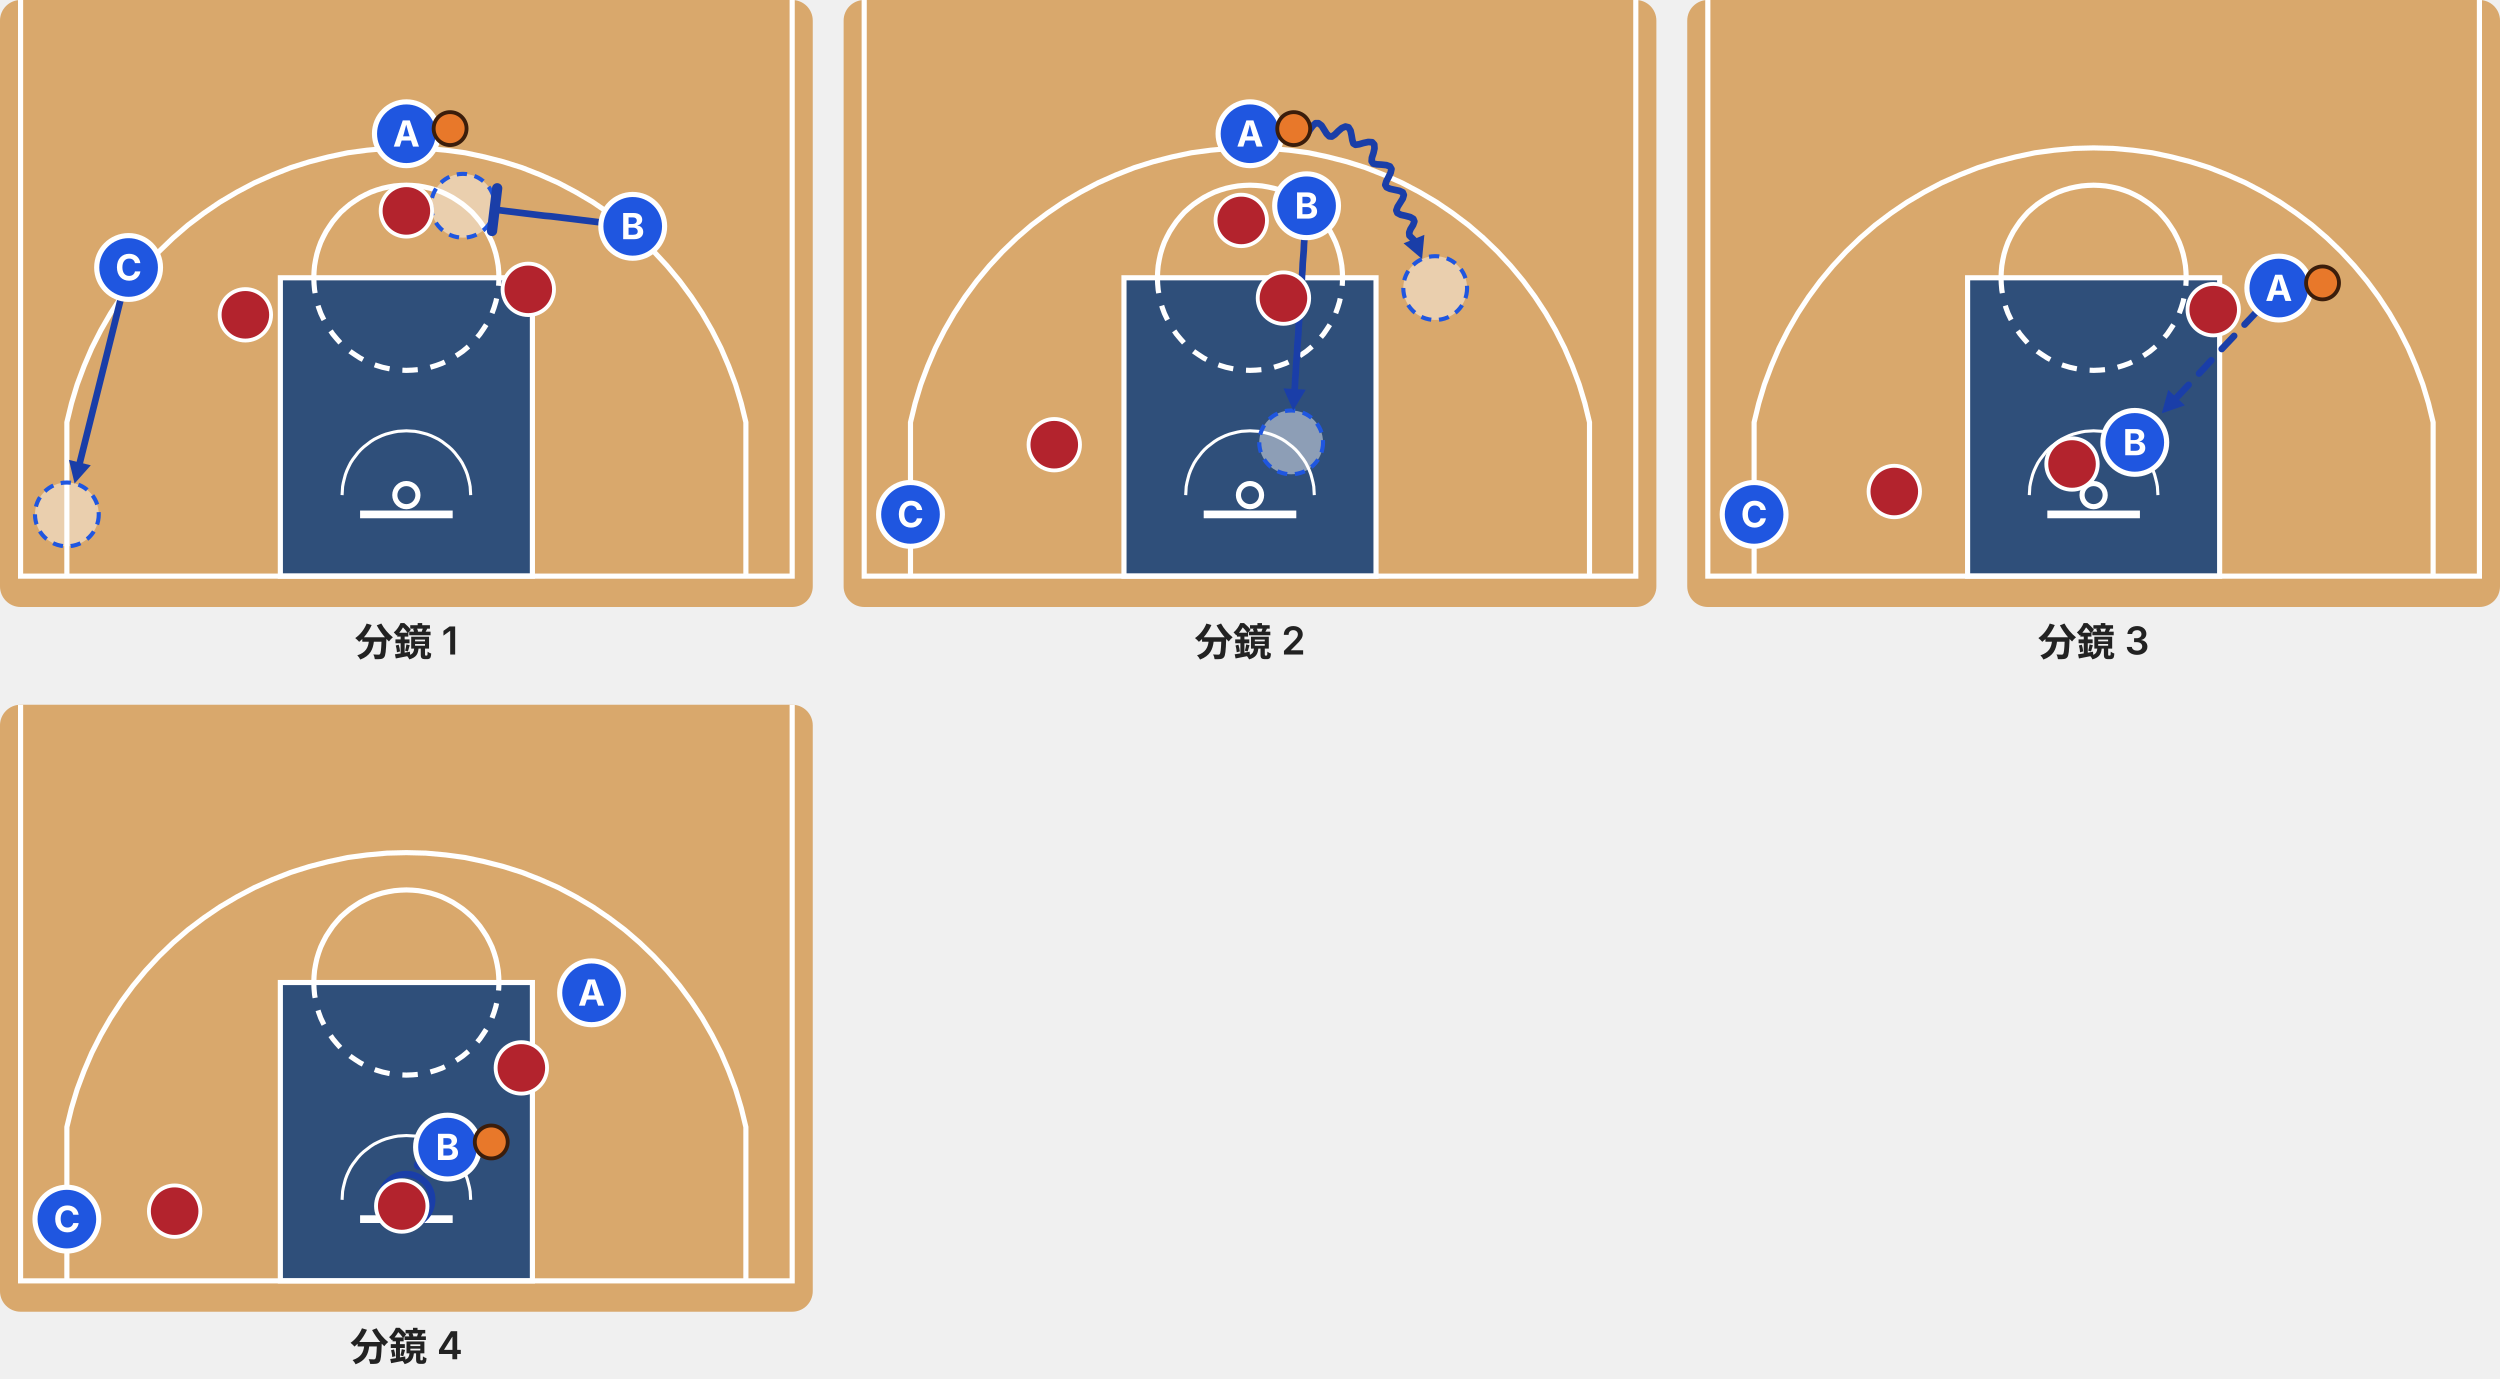
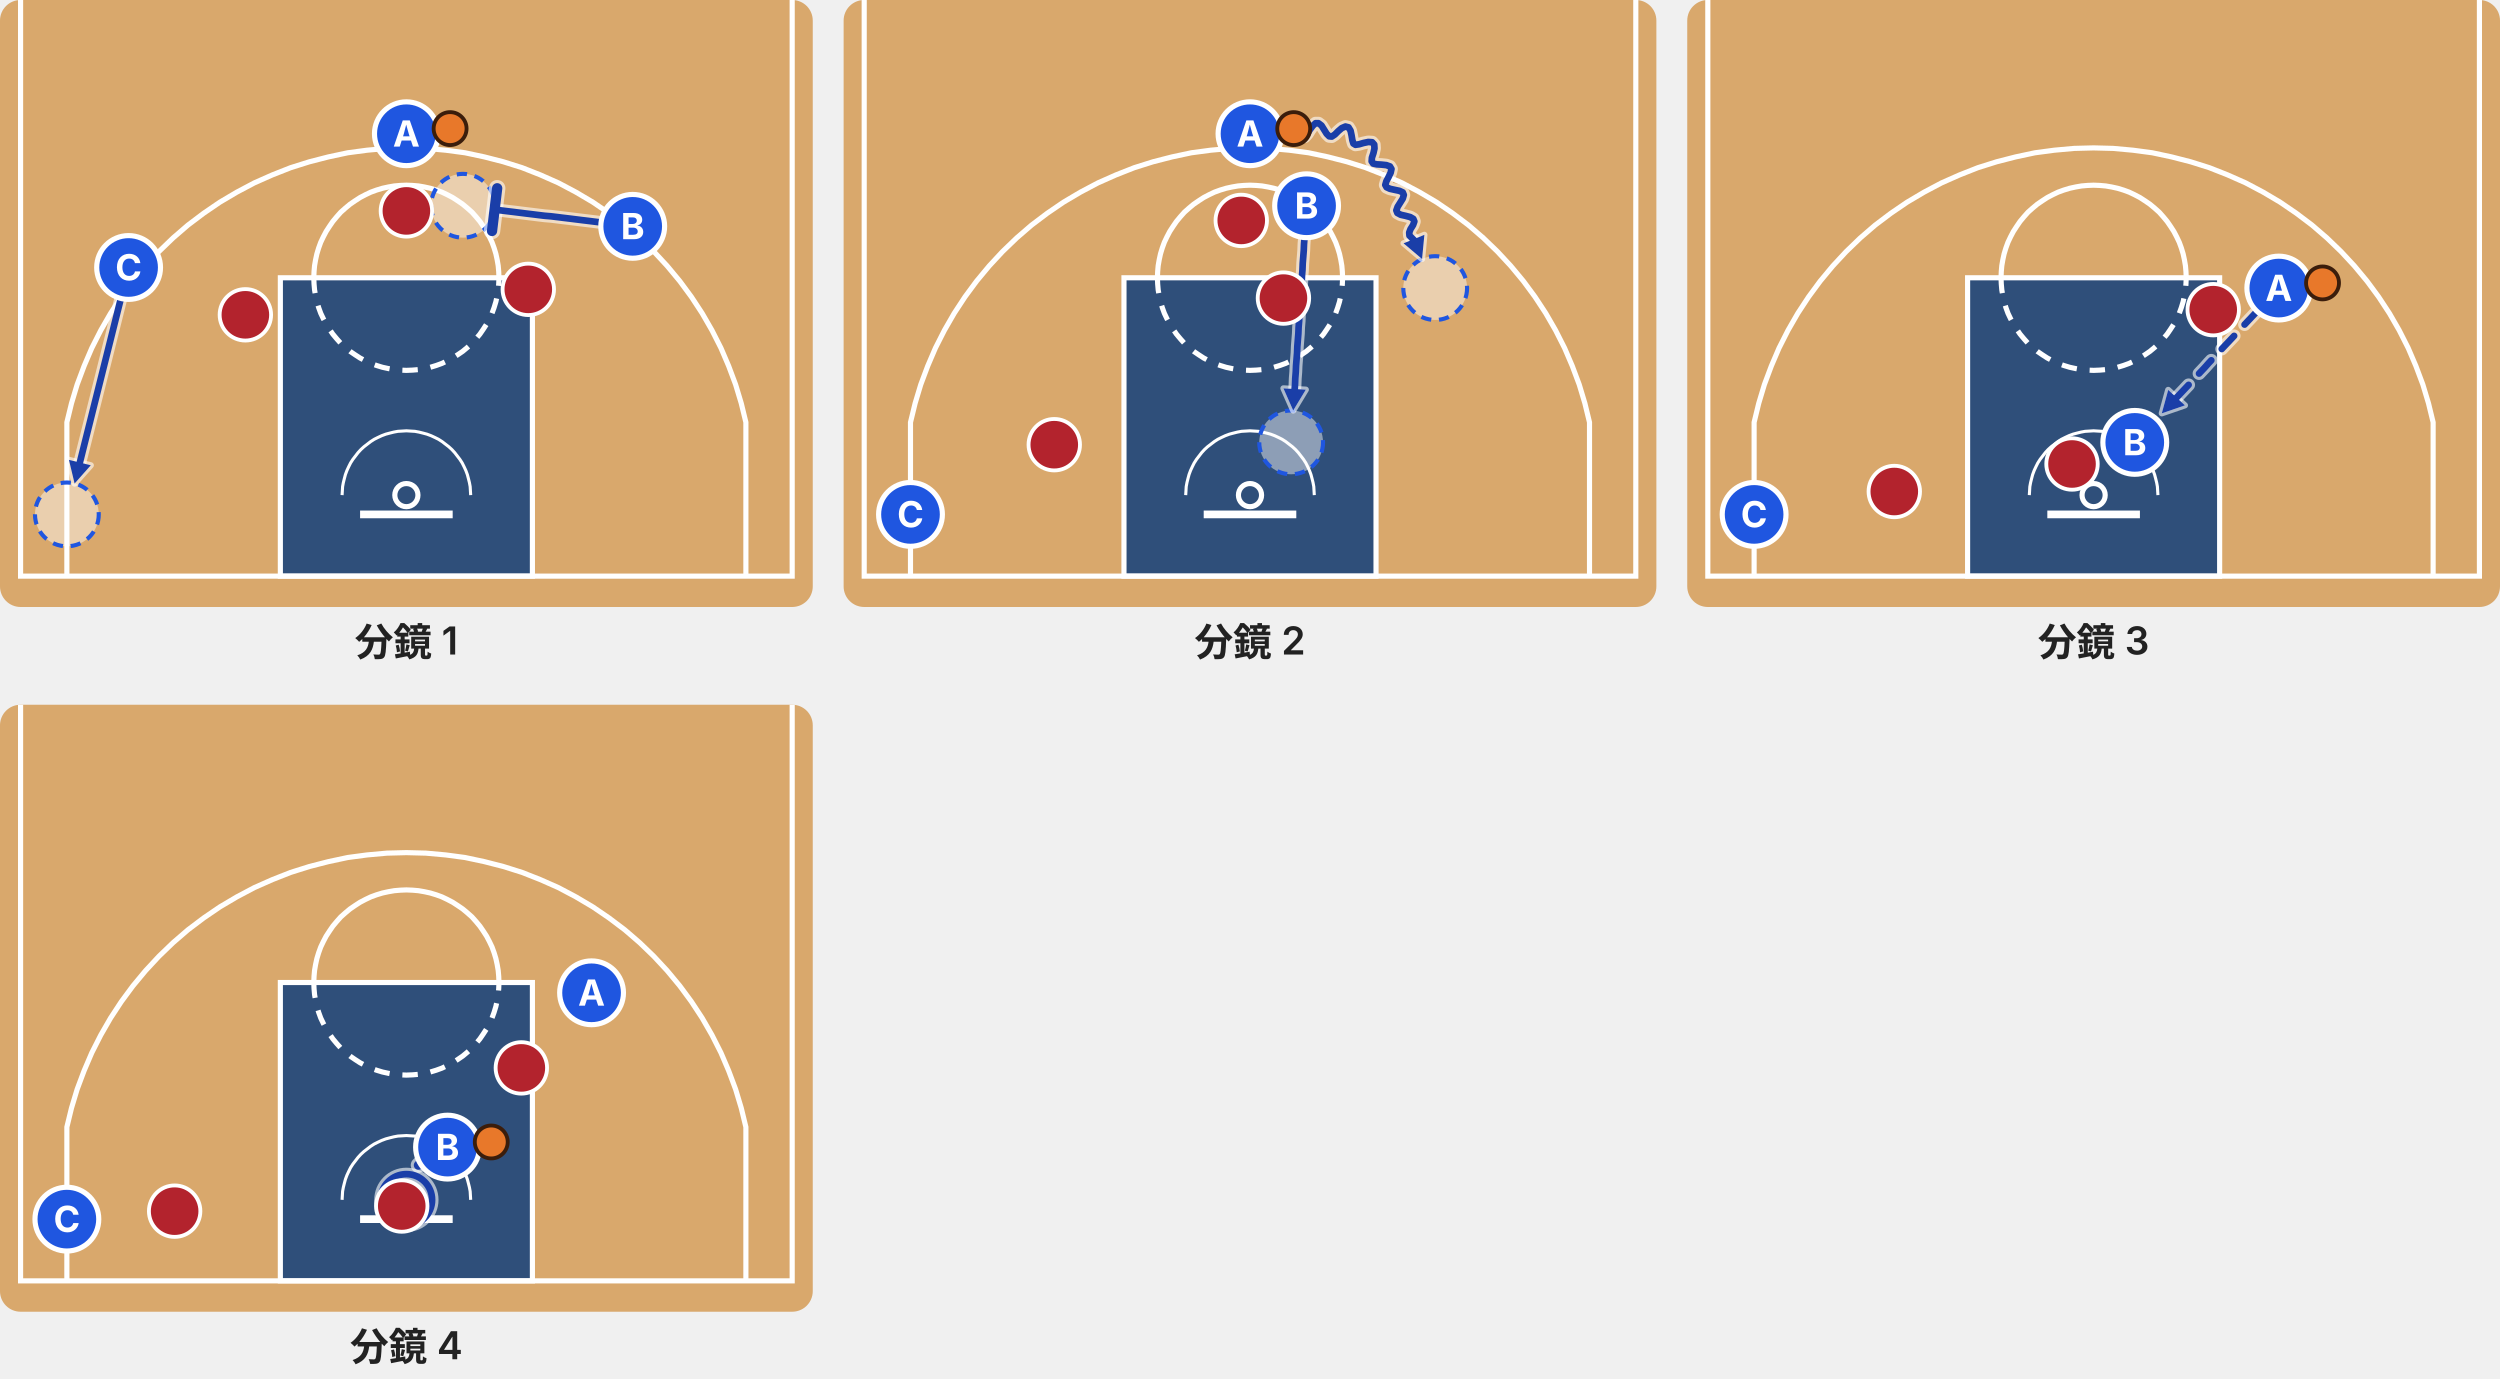
<svg xmlns="http://www.w3.org/2000/svg" viewBox="0 0 972.0 536.0" width="972.0" height="536.0" font-family="-apple-system, 'PingFang TC', 'Noto Sans TC', sans-serif">
  <g transform="translate(0,0)">
    <rect width="316.0" height="236.0" rx="8" fill="#d9a86c" />
    <rect x="109.0" y="108.0" width="98.0" height="116.0" fill="#2f4f7a" stroke="#ffffff" stroke-width="2" />
    <polyline points="8.0,0.0 8.0,224.0 308.0,224.0 308.0,0.0" fill="none" stroke="#ffffff" stroke-width="2" />
    <polyline points="194.0,108.0 193.9,105.6 193.7,103.3 193.3,101.0 192.8,98.7 192.1,96.4 191.3,94.2 190.3,92.1 189.2,90.0 187.9,88.0 186.6,86.1 185.1,84.3 183.5,82.5 181.7,80.9 179.9,79.4 178.0,78.1 176.0,76.8 173.9,75.7 171.8,74.7 169.6,73.9 167.3,73.2 165.0,72.7 162.7,72.3 160.4,72.1 158.0,72.0 155.6,72.1 153.3,72.3 151.0,72.7 148.7,73.2 146.4,73.9 144.2,74.7 142.1,75.7 140.0,76.8 138.0,78.1 136.1,79.4 134.3,80.9 132.5,82.5 130.9,84.3 129.4,86.1 128.1,88.0 126.8,90.0 125.7,92.1 124.7,94.2 123.9,96.4 123.2,98.7 122.7,101.0 122.3,103.3 122.1,105.6 122.0,108.0" fill="none" stroke="#ffffff" stroke-width="2" />
    <polyline points="122.0,108.0 122.1,110.4 122.3,112.7 122.7,115.0 123.2,117.3 123.9,119.6 124.7,121.8 125.7,123.9 126.8,126.0 128.1,128.0 129.4,129.9 130.9,131.7 132.5,133.5 134.3,135.1 136.1,136.6 138.0,137.9 140.0,139.2 142.1,140.3 144.2,141.3 146.4,142.1 148.7,142.8 151.0,143.3 153.3,143.7 155.6,143.9 158.0,144.0 160.4,143.9 162.7,143.7 165.0,143.3 167.3,142.8 169.6,142.1 171.8,141.3 173.9,140.3 176.0,139.2 178.0,137.9 179.9,136.6 181.7,135.1 183.5,133.5 185.1,131.7 186.6,129.9 187.9,128.0 189.2,126.0 190.3,123.9 191.3,121.8 192.1,119.6 192.8,117.3 193.3,115.0 193.7,112.7 193.9,110.4 194.0,108.0" fill="none" stroke="#ffffff" stroke-width="2" stroke-dasharray="6 5" />
    <polyline points="290.0,224.0 290.0,164.2 288.2,156.8 286.0,149.5 283.3,142.3 280.3,135.3 276.8,128.4 273.0,121.8 268.8,115.4 264.3,109.3 259.4,103.4 254.2,97.8 248.7,92.5 242.9,87.5 236.8,82.9 230.5,78.6 223.9,74.7 217.1,71.1 210.1,68.0 203.0,65.2 195.7,62.9 188.3,61.0 180.8,59.4 173.3,58.4 165.6,57.7 158.0,57.5 150.4,57.7 142.7,58.4 135.2,59.4 127.7,61.0 120.3,62.9 113.0,65.2 105.9,68.0 98.9,71.1 92.1,74.7 85.5,78.6 79.2,82.9 73.1,87.5 67.3,92.5 61.8,97.8 56.6,103.4 51.7,109.3 47.2,115.4 43.0,121.8 39.2,128.4 35.7,135.3 32.7,142.3 30.0,149.5 27.8,156.8 26.0,164.2 26.0,224.0" fill="none" stroke="#ffffff" stroke-width="2" />
    <polyline points="183.0,192.5 182.9,190.9 182.8,189.2 182.5,187.6 182.1,186.0 181.7,184.5 181.1,182.9 180.4,181.4 179.7,180.0 178.8,178.6 177.8,177.3 176.8,176.0 175.7,174.8 174.5,173.7 173.2,172.7 171.9,171.7 170.5,170.8 169.1,170.1 167.6,169.4 166.0,168.8 164.5,168.4 162.9,168.0 161.3,167.7 159.6,167.6 158.0,167.5 156.4,167.6 154.7,167.7 153.1,168.0 151.5,168.4 150.0,168.8 148.4,169.4 146.9,170.1 145.5,170.8 144.1,171.7 142.8,172.7 141.5,173.7 140.3,174.8 139.2,176.0 138.2,177.3 137.2,178.6 136.3,180.0 135.6,181.4 134.9,182.9 134.3,184.5 133.9,186.0 133.5,187.6 133.2,189.2 133.1,190.9 133.0,192.5" fill="none" stroke="#ffffff" stroke-width="1.2" />
    <line x1="140.0" y1="200.0" x2="176.0" y2="200.0" stroke="#ffffff" stroke-width="3" />
    <circle cx="158.0" cy="192.5" r="4.5" fill="none" stroke="#ffffff" stroke-width="2" />
    <circle cx="180.0" cy="80.0" r="12.4" fill="#ffffff" fill-opacity="0.45" stroke="#1f56e0" stroke-width="1.6" stroke-dasharray="4 3" />
    <circle cx="26.0" cy="200.0" r="12.4" fill="#ffffff" fill-opacity="0.45" stroke="#1f56e0" stroke-width="1.6" stroke-dasharray="4 3" />
+     <polyline points="233.7,86.5 231.3,86.2 228.9,85.9 226.4,85.6 224.0,85.3 221.6,85.0 219.1,84.7 216.7,84.4 214.2,84.1 211.8,83.9 209.3,83.6 206.9,83.3 204.4,83.0 202.0,82.7 199.6,82.4 197.1,82.1 194.7,81.8 192.3,81.5" fill="none" stroke="#ffffff" stroke-width="5.0" stroke-linecap="round" stroke-linejoin="round" stroke-opacity="0.6" fill-opacity="0.6" />
+     <line x1="191.3" y1="89.8" x2="193.3" y2="73.2" stroke="#ffffff" stroke-width="6.4" stroke-linecap="round" stroke-opacity="0.6" fill-opacity="0.6" />
    <polyline points="233.7,86.5 231.3,86.2 228.9,85.9 226.4,85.6 224.0,85.3 221.6,85.0 219.1,84.7 216.7,84.4 214.2,84.1 211.8,83.9 209.3,83.6 206.9,83.3 204.4,83.0 202.0,82.7 199.6,82.4 197.1,82.1 194.7,81.8 192.3,81.5" fill="none" stroke="#1a3ea8" stroke-width="2.6" stroke-linecap="round" stroke-linejoin="round" />
-     <line x1="191.3" y1="89.8" x2="193.3" y2="73.2" stroke="#1a3ea8" stroke-width="4" stroke-linecap="round" />
+     <line x1="191.3" y1="89.8" x2="193.3" y2="73.2" stroke="#1a3ea8" stroke-width="4.0" stroke-linecap="round" />
+     <polyline points="47.0,116.0 46.4,118.4 45.8,120.8 45.2,123.2 44.6,125.6 44.0,128.0 43.4,130.4 42.8,132.8 42.2,135.2 41.6,137.6 41.0,140.0 40.4,142.4 39.8,144.8 39.2,147.2 38.6,149.6 38.0,152.0 37.4,154.4 36.8,156.8 36.2,159.2 35.6,161.6 35.0,164.0 34.4,166.4 33.8,168.8 33.2,171.2 32.6,173.6 32.0,176.0 31.4,178.4 30.8,180.8 30.7,181.4" fill="none" stroke="#ffffff" stroke-width="5.0" stroke-linecap="round" stroke-linejoin="round" stroke-opacity="0.6" fill-opacity="0.6" />
+     <polygon points="29.0,188.0 35.3,180.9 26.8,178.8" fill="#ffffff" stroke="#ffffff" stroke-width="2.4" stroke-linejoin="round" stroke-opacity="0.6" fill-opacity="0.6" />
    <polyline points="47.0,116.0 46.4,118.4 45.8,120.8 45.2,123.2 44.6,125.6 44.0,128.0 43.4,130.4 42.8,132.8 42.2,135.2 41.6,137.6 41.0,140.0 40.4,142.4 39.8,144.8 39.2,147.2 38.6,149.6 38.0,152.0 37.4,154.4 36.8,156.8 36.2,159.2 35.6,161.6 35.0,164.0 34.4,166.4 33.8,168.8 33.2,171.2 32.6,173.6 32.0,176.0 31.4,178.4 30.8,180.8 30.7,181.4" fill="none" stroke="#1a3ea8" stroke-width="2.6" stroke-linecap="round" stroke-linejoin="round" />
    <polygon points="29.0,188.0 35.3,180.9 26.8,178.8" fill="#1a3ea8" />
    <circle cx="158.0" cy="82.0" r="10.0" fill="#b3232d" stroke="#fff" stroke-width="1.5" />
    <circle cx="205.4" cy="112.5" r="10.0" fill="#b3232d" stroke="#fff" stroke-width="1.5" />
    <circle cx="95.4" cy="122.4" r="10.0" fill="#b3232d" stroke="#fff" stroke-width="1.5" />
    <circle cx="158.0" cy="52.0" r="12.4" fill="#1f56e0" stroke="#fff" stroke-width="2" />
    <text x="158.0" y="57.0" font-size="14" font-weight="700" fill="#fff" text-anchor="middle">A</text>
    <circle cx="246.0" cy="88.0" r="12.4" fill="#1f56e0" stroke="#fff" stroke-width="2" />
    <text x="246.0" y="93.0" font-size="14" font-weight="700" fill="#fff" text-anchor="middle">B</text>
    <circle cx="50.0" cy="104.0" r="12.4" fill="#1f56e0" stroke="#fff" stroke-width="2" />
    <text x="50.0" y="109.0" font-size="14" font-weight="700" fill="#fff" text-anchor="middle">C</text>
    <circle cx="175.0" cy="50.0" r="6.4" fill="#e8782a" stroke="#3b1d0b" stroke-width="1.5" />
    <text x="158.0" y="255.0" font-size="15" font-weight="600" fill="#222" text-anchor="middle">分鏡 1</text>
  </g>
  <g transform="translate(328,0)">
    <rect width="316.0" height="236.0" rx="8" fill="#d9a86c" />
    <rect x="109.0" y="108.0" width="98.0" height="116.0" fill="#2f4f7a" stroke="#ffffff" stroke-width="2" />
    <polyline points="8.0,0.0 8.0,224.0 308.0,224.0 308.0,0.0" fill="none" stroke="#ffffff" stroke-width="2" />
    <polyline points="194.0,108.0 193.9,105.6 193.7,103.3 193.3,101.0 192.8,98.7 192.1,96.4 191.3,94.2 190.3,92.1 189.2,90.0 187.9,88.0 186.6,86.1 185.1,84.3 183.5,82.5 181.7,80.9 179.9,79.4 178.0,78.1 176.0,76.8 173.9,75.7 171.8,74.7 169.6,73.9 167.3,73.2 165.0,72.7 162.7,72.3 160.4,72.1 158.0,72.0 155.6,72.1 153.3,72.3 151.0,72.7 148.7,73.2 146.4,73.9 144.2,74.7 142.1,75.7 140.0,76.8 138.0,78.1 136.1,79.4 134.3,80.9 132.5,82.5 130.9,84.3 129.4,86.1 128.1,88.0 126.8,90.0 125.7,92.1 124.7,94.2 123.9,96.4 123.2,98.7 122.7,101.0 122.3,103.3 122.1,105.6 122.0,108.0" fill="none" stroke="#ffffff" stroke-width="2" />
    <polyline points="122.0,108.0 122.1,110.4 122.3,112.7 122.7,115.0 123.2,117.3 123.9,119.6 124.7,121.8 125.7,123.9 126.8,126.0 128.1,128.0 129.4,129.9 130.9,131.7 132.5,133.5 134.3,135.1 136.1,136.6 138.0,137.9 140.0,139.2 142.1,140.3 144.2,141.3 146.4,142.1 148.7,142.8 151.0,143.3 153.3,143.7 155.6,143.9 158.0,144.0 160.4,143.9 162.7,143.7 165.0,143.3 167.3,142.8 169.6,142.1 171.8,141.3 173.9,140.3 176.0,139.2 178.0,137.9 179.9,136.6 181.7,135.1 183.5,133.5 185.1,131.7 186.6,129.9 187.9,128.0 189.2,126.0 190.3,123.9 191.3,121.8 192.1,119.6 192.8,117.3 193.3,115.0 193.7,112.7 193.9,110.4 194.0,108.0" fill="none" stroke="#ffffff" stroke-width="2" stroke-dasharray="6 5" />
    <polyline points="290.0,224.0 290.0,164.2 288.2,156.8 286.0,149.5 283.3,142.3 280.3,135.3 276.8,128.4 273.0,121.8 268.8,115.4 264.3,109.3 259.4,103.4 254.2,97.8 248.7,92.5 242.9,87.5 236.8,82.9 230.5,78.6 223.9,74.7 217.1,71.1 210.1,68.0 203.0,65.2 195.7,62.9 188.3,61.0 180.8,59.4 173.3,58.4 165.6,57.7 158.0,57.5 150.4,57.7 142.7,58.4 135.2,59.4 127.7,61.0 120.3,62.9 113.0,65.2 105.9,68.0 98.9,71.1 92.1,74.7 85.5,78.6 79.2,82.9 73.1,87.5 67.3,92.5 61.8,97.8 56.6,103.4 51.7,109.3 47.2,115.4 43.0,121.8 39.2,128.4 35.7,135.3 32.7,142.3 30.0,149.5 27.8,156.8 26.0,164.2 26.0,224.0" fill="none" stroke="#ffffff" stroke-width="2" />
    <polyline points="183.0,192.5 182.9,190.9 182.8,189.2 182.5,187.6 182.1,186.0 181.7,184.5 181.1,182.9 180.4,181.4 179.7,180.0 178.8,178.6 177.8,177.3 176.8,176.0 175.7,174.8 174.5,173.7 173.2,172.7 171.9,171.7 170.5,170.8 169.1,170.1 167.6,169.4 166.0,168.8 164.5,168.4 162.9,168.0 161.3,167.7 159.6,167.6 158.0,167.5 156.4,167.6 154.7,167.7 153.1,168.0 151.5,168.4 150.0,168.8 148.4,169.4 146.9,170.1 145.5,170.8 144.1,171.7 142.8,172.7 141.5,173.7 140.3,174.8 139.2,176.0 138.2,177.3 137.2,178.6 136.3,180.0 135.6,181.4 134.9,182.9 134.3,184.5 133.9,186.0 133.5,187.6 133.2,189.2 133.1,190.9 133.0,192.5" fill="none" stroke="#ffffff" stroke-width="1.2" />
    <line x1="140.0" y1="200.0" x2="176.0" y2="200.0" stroke="#ffffff" stroke-width="3" />
    <circle cx="158.0" cy="192.5" r="4.5" fill="none" stroke="#ffffff" stroke-width="2" />
    <circle cx="230.0" cy="112.0" r="12.4" fill="#ffffff" fill-opacity="0.45" stroke="#1f56e0" stroke-width="1.6" stroke-dasharray="4 3" />
    <circle cx="174.0" cy="172.0" r="12.4" fill="#ffffff" fill-opacity="0.45" stroke="#1f56e0" stroke-width="1.6" stroke-dasharray="4 3" />
+     <polyline points="170.4,51.4 171.4,51.1 172.5,50.4 173.5,49.9 174.7,50.0 175.8,50.9 177.1,52.2 178.2,53.1 179.3,53.1 180.3,52.0 181.3,50.4 182.4,48.9 183.5,47.9 184.6,47.9 185.8,48.8 186.8,50.4 187.8,52.0 188.8,53.0 189.8,53.1 191.0,52.3 192.3,51.0 193.7,49.8 195.1,49.2 196.3,49.5 197.1,50.8 197.5,52.7 197.8,54.5 198.2,55.8 199.0,56.3 200.4,56.1 202.1,55.6 204.0,55.2 205.5,55.3 206.3,56.2 206.4,57.7 206.0,59.5 205.4,61.3 205.3,62.7 205.9,63.6 207.3,63.9 209.1,64.0 211.0,64.2 212.4,64.7 213.0,65.7 212.7,67.1 211.9,68.8 211.0,70.5 210.6,71.9 211.1,72.8 212.4,73.4 214.2,73.8 216.1,74.2 217.4,74.8 217.8,75.8 217.4,77.2 216.4,78.8 215.4,80.4 214.9,81.8 215.3,82.8 216.6,83.5 218.4,83.9 220.3,84.4 221.5,85.1 221.9,86.1 221.4,87.5 220.4,89.1 219.9,90.4 220.0,91.6 220.8,92.4 221.7,93.3 222.4,94.2 222.4,94.4" fill="none" stroke="#ffffff" stroke-width="5.0" stroke-linecap="round" stroke-linejoin="round" stroke-opacity="0.6" fill-opacity="0.6" />
+     <polygon points="224.9,100.7 225.8,91.3 217.7,94.6" fill="#ffffff" stroke="#ffffff" stroke-width="2.4" stroke-linejoin="round" stroke-opacity="0.6" fill-opacity="0.6" />
    <polyline points="170.4,51.4 171.4,51.1 172.5,50.4 173.5,49.9 174.7,50.0 175.8,50.9 177.1,52.2 178.2,53.1 179.3,53.1 180.3,52.0 181.3,50.4 182.4,48.9 183.5,47.9 184.6,47.9 185.8,48.8 186.8,50.4 187.8,52.0 188.8,53.0 189.8,53.1 191.0,52.3 192.3,51.0 193.7,49.8 195.1,49.2 196.3,49.5 197.1,50.8 197.5,52.7 197.8,54.5 198.2,55.8 199.0,56.3 200.4,56.1 202.1,55.6 204.0,55.2 205.5,55.3 206.3,56.2 206.4,57.7 206.0,59.5 205.4,61.3 205.3,62.7 205.9,63.6 207.3,63.9 209.1,64.0 211.0,64.2 212.4,64.7 213.0,65.7 212.7,67.1 211.9,68.8 211.0,70.5 210.6,71.9 211.1,72.8 212.4,73.4 214.2,73.8 216.1,74.2 217.4,74.8 217.8,75.8 217.4,77.2 216.4,78.8 215.4,80.4 214.9,81.8 215.3,82.8 216.6,83.5 218.4,83.9 220.3,84.4 221.5,85.1 221.9,86.1 221.4,87.5 220.4,89.1 219.9,90.4 220.0,91.6 220.8,92.4 221.7,93.3 222.4,94.2 222.4,94.4" fill="none" stroke="#1a3ea8" stroke-width="2.6" stroke-linecap="round" stroke-linejoin="round" />
    <polygon points="224.9,100.7 225.8,91.3 217.7,94.6" fill="#1a3ea8" />
+     <polyline points="179.2,92.4 179.2,92.4 179.0,94.9 178.9,97.4 178.7,99.9 178.5,102.4 178.4,104.9 178.2,107.4 178.1,109.8 177.9,112.3 177.7,114.8 177.6,117.3 177.4,119.8 177.2,122.3 177.1,124.8 176.9,127.2 176.8,129.7 176.6,132.2 176.4,134.7 176.3,137.2 176.1,139.7 175.9,142.2 175.8,144.6 175.6,147.1 175.5,149.6 175.3,152.1 175.2,152.8" fill="none" stroke="#ffffff" stroke-width="5.0" stroke-linecap="round" stroke-linejoin="round" stroke-opacity="0.6" fill-opacity="0.6" />
+     <polygon points="174.8,159.6 179.7,151.5 171.0,151.0" fill="#ffffff" stroke="#ffffff" stroke-width="2.4" stroke-linejoin="round" stroke-opacity="0.6" fill-opacity="0.6" />
    <polyline points="179.2,92.4 179.2,92.4 179.0,94.9 178.9,97.4 178.7,99.9 178.5,102.4 178.4,104.9 178.2,107.4 178.1,109.8 177.9,112.3 177.7,114.8 177.6,117.3 177.4,119.8 177.2,122.3 177.1,124.8 176.9,127.2 176.8,129.7 176.6,132.2 176.4,134.7 176.3,137.2 176.1,139.7 175.9,142.2 175.8,144.6 175.6,147.1 175.5,149.6 175.3,152.1 175.2,152.8" fill="none" stroke="#1a3ea8" stroke-width="2.6" stroke-linecap="round" stroke-linejoin="round" />
    <polygon points="174.8,159.6 179.7,151.5 171.0,151.0" fill="#1a3ea8" />
    <circle cx="154.6" cy="85.7" r="10.0" fill="#b3232d" stroke="#fff" stroke-width="1.5" />
    <circle cx="171.0" cy="115.9" r="10.0" fill="#b3232d" stroke="#fff" stroke-width="1.5" />
    <circle cx="81.9" cy="172.9" r="10.0" fill="#b3232d" stroke="#fff" stroke-width="1.5" />
    <circle cx="158.0" cy="52.0" r="12.4" fill="#1f56e0" stroke="#fff" stroke-width="2" />
    <text x="158.0" y="57.0" font-size="14" font-weight="700" fill="#fff" text-anchor="middle">A</text>
    <circle cx="180.0" cy="80.0" r="12.4" fill="#1f56e0" stroke="#fff" stroke-width="2" />
    <text x="180.0" y="85.0" font-size="14" font-weight="700" fill="#fff" text-anchor="middle">B</text>
    <circle cx="26.0" cy="200.0" r="12.4" fill="#1f56e0" stroke="#fff" stroke-width="2" />
    <text x="26.0" y="205.0" font-size="14" font-weight="700" fill="#fff" text-anchor="middle">C</text>
    <circle cx="175.0" cy="50.0" r="6.4" fill="#e8782a" stroke="#3b1d0b" stroke-width="1.5" />
    <text x="158.0" y="255.0" font-size="15" font-weight="600" fill="#222" text-anchor="middle">分鏡 2</text>
  </g>
  <g transform="translate(656,0)">
    <rect width="316.0" height="236.0" rx="8" fill="#d9a86c" />
    <rect x="109.0" y="108.0" width="98.0" height="116.0" fill="#2f4f7a" stroke="#ffffff" stroke-width="2" />
    <polyline points="8.0,0.0 8.0,224.0 308.0,224.0 308.0,0.0" fill="none" stroke="#ffffff" stroke-width="2" />
    <polyline points="194.0,108.0 193.9,105.6 193.7,103.3 193.3,101.0 192.8,98.7 192.1,96.4 191.3,94.2 190.3,92.1 189.2,90.0 187.9,88.0 186.6,86.1 185.1,84.3 183.5,82.5 181.7,80.9 179.9,79.4 178.0,78.1 176.0,76.8 173.9,75.7 171.8,74.7 169.6,73.9 167.3,73.2 165.0,72.7 162.7,72.3 160.4,72.1 158.0,72.0 155.6,72.1 153.3,72.3 151.0,72.7 148.7,73.2 146.4,73.9 144.2,74.7 142.1,75.7 140.0,76.8 138.0,78.1 136.1,79.4 134.3,80.9 132.5,82.5 130.9,84.3 129.4,86.1 128.1,88.0 126.8,90.0 125.7,92.1 124.7,94.2 123.9,96.4 123.2,98.7 122.7,101.0 122.3,103.3 122.1,105.6 122.0,108.0" fill="none" stroke="#ffffff" stroke-width="2" />
    <polyline points="122.0,108.0 122.1,110.4 122.3,112.7 122.7,115.0 123.2,117.3 123.9,119.6 124.7,121.8 125.7,123.9 126.8,126.0 128.1,128.0 129.4,129.9 130.9,131.7 132.5,133.5 134.3,135.1 136.1,136.6 138.0,137.9 140.0,139.2 142.1,140.3 144.2,141.3 146.4,142.1 148.7,142.8 151.0,143.3 153.3,143.7 155.6,143.9 158.0,144.0 160.4,143.9 162.7,143.7 165.0,143.3 167.3,142.8 169.6,142.1 171.8,141.3 173.9,140.3 176.0,139.2 178.0,137.9 179.9,136.6 181.7,135.1 183.5,133.5 185.1,131.7 186.6,129.9 187.9,128.0 189.2,126.0 190.3,123.9 191.3,121.8 192.1,119.6 192.8,117.3 193.3,115.0 193.7,112.7 193.9,110.4 194.0,108.0" fill="none" stroke="#ffffff" stroke-width="2" stroke-dasharray="6 5" />
    <polyline points="290.0,224.0 290.0,164.2 288.2,156.8 286.0,149.5 283.3,142.3 280.3,135.3 276.8,128.4 273.0,121.8 268.8,115.4 264.3,109.3 259.4,103.4 254.2,97.8 248.7,92.5 242.9,87.5 236.8,82.9 230.5,78.6 223.9,74.7 217.1,71.1 210.1,68.0 203.0,65.2 195.7,62.9 188.3,61.0 180.8,59.4 173.3,58.4 165.6,57.7 158.0,57.5 150.4,57.7 142.7,58.4 135.2,59.4 127.7,61.0 120.3,62.9 113.0,65.2 105.9,68.0 98.9,71.1 92.1,74.7 85.5,78.6 79.2,82.9 73.1,87.5 67.3,92.5 61.8,97.8 56.6,103.4 51.7,109.3 47.2,115.4 43.0,121.8 39.2,128.4 35.7,135.3 32.7,142.3 30.0,149.5 27.8,156.8 26.0,164.2 26.0,224.0" fill="none" stroke="#ffffff" stroke-width="2" />
    <polyline points="183.0,192.5 182.9,190.9 182.8,189.2 182.5,187.6 182.1,186.0 181.7,184.5 181.1,182.9 180.4,181.4 179.7,180.0 178.8,178.6 177.8,177.3 176.8,176.0 175.7,174.8 174.5,173.7 173.2,172.7 171.9,171.7 170.5,170.8 169.1,170.1 167.6,169.4 166.0,168.8 164.5,168.4 162.9,168.0 161.3,167.7 159.6,167.6 158.0,167.5 156.4,167.6 154.7,167.7 153.1,168.0 151.5,168.4 150.0,168.8 148.4,169.4 146.9,170.1 145.5,170.8 144.1,171.7 142.8,172.7 141.5,173.7 140.3,174.8 139.2,176.0 138.2,177.3 137.2,178.6 136.3,180.0 135.6,181.4 134.9,182.9 134.3,184.5 133.9,186.0 133.5,187.6 133.2,189.2 133.1,190.9 133.0,192.5" fill="none" stroke="#ffffff" stroke-width="1.2" />
    <line x1="140.0" y1="200.0" x2="176.0" y2="200.0" stroke="#ffffff" stroke-width="3" />
    <circle cx="158.0" cy="192.5" r="4.5" fill="none" stroke="#ffffff" stroke-width="2" />
+     <polyline points="221.5,121.1 221.5,121.1 219.8,122.9 218.1,124.7 216.4,126.5 214.7,128.4 213.0,130.2 211.3,132.0 209.6,133.8 207.9,135.6 206.2,137.5 204.5,139.3 202.8,141.1 201.2,142.9 199.5,144.7 197.8,146.5 196.1,148.4 194.4,150.2 192.7,152.0 191.0,153.8 189.3,155.6 189.1,155.8" fill="none" stroke="#ffffff" stroke-width="5.0" stroke-linecap="round" stroke-linejoin="round" stroke-opacity="0.6" fill-opacity="0.6" stroke-dasharray="7 6" />
+     <polygon points="184.5,160.7 193.5,157.6 187.0,151.6" fill="#ffffff" stroke="#ffffff" stroke-width="2.4" stroke-linejoin="round" stroke-opacity="0.6" fill-opacity="0.6" />
    <polyline points="221.5,121.1 221.5,121.1 219.8,122.9 218.1,124.7 216.4,126.5 214.7,128.4 213.0,130.2 211.3,132.0 209.6,133.8 207.9,135.6 206.2,137.5 204.5,139.3 202.8,141.1 201.2,142.9 199.5,144.7 197.8,146.5 196.1,148.4 194.4,150.2 192.7,152.0 191.0,153.8 189.3,155.6 189.1,155.8" fill="none" stroke="#1a3ea8" stroke-width="2.6" stroke-linecap="round" stroke-linejoin="round" stroke-dasharray="7 6" />
    <polygon points="184.5,160.7 193.5,157.6 187.0,151.6" fill="#1a3ea8" />
    <circle cx="149.6" cy="180.4" r="10.0" fill="#b3232d" stroke="#fff" stroke-width="1.5" />
    <circle cx="204.5" cy="120.4" r="10.0" fill="#b3232d" stroke="#fff" stroke-width="1.5" />
    <circle cx="80.5" cy="191.1" r="10.0" fill="#b3232d" stroke="#fff" stroke-width="1.5" />
    <circle cx="230.0" cy="112.0" r="12.4" fill="#1f56e0" stroke="#fff" stroke-width="2" />
    <text x="230.0" y="117.0" font-size="14" font-weight="700" fill="#fff" text-anchor="middle">A</text>
    <circle cx="174.0" cy="172.0" r="12.4" fill="#1f56e0" stroke="#fff" stroke-width="2" />
    <text x="174.0" y="177.0" font-size="14" font-weight="700" fill="#fff" text-anchor="middle">B</text>
    <circle cx="26.0" cy="200.0" r="12.4" fill="#1f56e0" stroke="#fff" stroke-width="2" />
    <text x="26.0" y="205.0" font-size="14" font-weight="700" fill="#fff" text-anchor="middle">C</text>
    <circle cx="247.0" cy="110.0" r="6.4" fill="#e8782a" stroke="#3b1d0b" stroke-width="1.5" />
    <text x="158.0" y="255.0" font-size="15" font-weight="600" fill="#222" text-anchor="middle">分鏡 3</text>
  </g>
  <g transform="translate(0,274)">
    <rect width="316.0" height="236.0" rx="8" fill="#d9a86c" />
    <rect x="109.0" y="108.0" width="98.0" height="116.0" fill="#2f4f7a" stroke="#ffffff" stroke-width="2" />
    <polyline points="8.0,0.0 8.0,224.0 308.0,224.0 308.0,0.0" fill="none" stroke="#ffffff" stroke-width="2" />
    <polyline points="194.0,108.0 193.9,105.6 193.7,103.3 193.3,101.0 192.8,98.7 192.1,96.4 191.3,94.2 190.3,92.1 189.2,90.0 187.9,88.0 186.6,86.1 185.1,84.3 183.5,82.5 181.7,80.9 179.9,79.4 178.0,78.1 176.0,76.8 173.9,75.7 171.8,74.7 169.6,73.9 167.3,73.2 165.0,72.7 162.7,72.3 160.4,72.1 158.0,72.0 155.6,72.1 153.3,72.3 151.0,72.7 148.7,73.2 146.4,73.9 144.2,74.7 142.1,75.7 140.0,76.8 138.0,78.1 136.1,79.4 134.3,80.9 132.5,82.5 130.9,84.3 129.4,86.1 128.1,88.0 126.8,90.0 125.7,92.1 124.7,94.2 123.9,96.4 123.2,98.7 122.7,101.0 122.3,103.3 122.1,105.6 122.0,108.0" fill="none" stroke="#ffffff" stroke-width="2" />
    <polyline points="122.0,108.0 122.1,110.4 122.3,112.7 122.7,115.0 123.2,117.3 123.9,119.6 124.7,121.8 125.7,123.9 126.8,126.0 128.1,128.0 129.4,129.9 130.9,131.7 132.5,133.5 134.3,135.1 136.1,136.6 138.0,137.9 140.0,139.2 142.1,140.3 144.2,141.3 146.4,142.1 148.7,142.8 151.0,143.3 153.3,143.7 155.6,143.9 158.0,144.0 160.4,143.9 162.7,143.7 165.0,143.3 167.3,142.8 169.6,142.1 171.8,141.3 173.9,140.3 176.0,139.2 178.0,137.9 179.9,136.6 181.7,135.1 183.5,133.5 185.1,131.7 186.6,129.9 187.9,128.0 189.2,126.0 190.3,123.9 191.3,121.8 192.1,119.6 192.8,117.3 193.3,115.0 193.7,112.7 193.9,110.4 194.0,108.0" fill="none" stroke="#ffffff" stroke-width="2" stroke-dasharray="6 5" />
    <polyline points="290.0,224.0 290.0,164.2 288.2,156.8 286.0,149.5 283.3,142.3 280.3,135.3 276.8,128.4 273.0,121.8 268.8,115.4 264.3,109.3 259.4,103.4 254.2,97.8 248.7,92.5 242.9,87.5 236.8,82.9 230.5,78.6 223.9,74.7 217.1,71.1 210.1,68.0 203.0,65.2 195.7,62.9 188.3,61.0 180.8,59.4 173.3,58.4 165.6,57.7 158.0,57.5 150.4,57.7 142.7,58.4 135.2,59.4 127.7,61.0 120.3,62.9 113.0,65.2 105.9,68.0 98.9,71.1 92.1,74.7 85.5,78.6 79.2,82.9 73.1,87.5 67.3,92.5 61.8,97.8 56.6,103.4 51.7,109.3 47.2,115.4 43.0,121.8 39.2,128.4 35.7,135.3 32.7,142.3 30.0,149.5 27.8,156.8 26.0,164.2 26.0,224.0" fill="none" stroke="#ffffff" stroke-width="2" />
    <polyline points="183.0,192.5 182.9,190.9 182.8,189.2 182.5,187.6 182.1,186.0 181.7,184.5 181.1,182.9 180.4,181.4 179.7,180.0 178.8,178.6 177.8,177.3 176.8,176.0 175.7,174.8 174.5,173.7 173.2,172.7 171.9,171.7 170.5,170.8 169.1,170.1 167.6,169.4 166.0,168.8 164.5,168.4 162.9,168.0 161.3,167.7 159.6,167.6 158.0,167.5 156.4,167.6 154.7,167.7 153.1,168.0 151.5,168.4 150.0,168.8 148.4,169.4 146.9,170.1 145.5,170.8 144.1,171.7 142.8,172.7 141.5,173.7 140.3,174.8 139.2,176.0 138.2,177.3 137.2,178.6 136.3,180.0 135.6,181.4 134.9,182.9 134.3,184.5 133.9,186.0 133.5,187.6 133.2,189.2 133.1,190.9 133.0,192.5" fill="none" stroke="#ffffff" stroke-width="1.2" />
    <line x1="140.0" y1="200.0" x2="176.0" y2="200.0" stroke="#ffffff" stroke-width="3" />
    <circle cx="158.0" cy="192.5" r="4.5" fill="none" stroke="#ffffff" stroke-width="2" />
+     <polyline points="163.4,178.3 162.3,179.4 161.2,181.2 160.5,182.8" fill="none" stroke="#ffffff" stroke-width="6.0" stroke-linecap="round" stroke-linejoin="round" stroke-opacity="0.6" fill-opacity="0.6" stroke-dasharray="1 6" />
+     <circle cx="158.0" cy="192.5" r="10.0" fill="none" stroke="#ffffff" stroke-width="5.0" stroke-opacity="0.6" fill-opacity="0.6" />
    <polyline points="163.4,178.3 162.3,179.4 161.2,181.2 160.5,182.8" fill="none" stroke="#1a3ea8" stroke-width="3.6" stroke-linecap="round" stroke-linejoin="round" stroke-dasharray="1 6" />
    <circle cx="158.0" cy="192.5" r="10.0" fill="none" stroke="#1a3ea8" stroke-width="2.6" />
    <circle cx="156.2" cy="194.9" r="10.0" fill="#b3232d" stroke="#fff" stroke-width="1.5" />
    <circle cx="202.7" cy="141.2" r="10.0" fill="#b3232d" stroke="#fff" stroke-width="1.5" />
    <circle cx="67.9" cy="196.9" r="10.0" fill="#b3232d" stroke="#fff" stroke-width="1.5" />
    <circle cx="230.0" cy="112.0" r="12.4" fill="#1f56e0" stroke="#fff" stroke-width="2" />
    <text x="230.0" y="117.0" font-size="14" font-weight="700" fill="#fff" text-anchor="middle">A</text>
    <circle cx="174.0" cy="172.0" r="12.4" fill="#1f56e0" stroke="#fff" stroke-width="2" />
    <text x="174.0" y="177.0" font-size="14" font-weight="700" fill="#fff" text-anchor="middle">B</text>
    <circle cx="26.0" cy="200.0" r="12.4" fill="#1f56e0" stroke="#fff" stroke-width="2" />
    <text x="26.0" y="205.0" font-size="14" font-weight="700" fill="#fff" text-anchor="middle">C</text>
    <circle cx="191.0" cy="170.0" r="6.4" fill="#e8782a" stroke="#3b1d0b" stroke-width="1.5" />
    <text x="158.0" y="255.0" font-size="15" font-weight="600" fill="#222" text-anchor="middle">分鏡 4</text>
  </g>
</svg>
